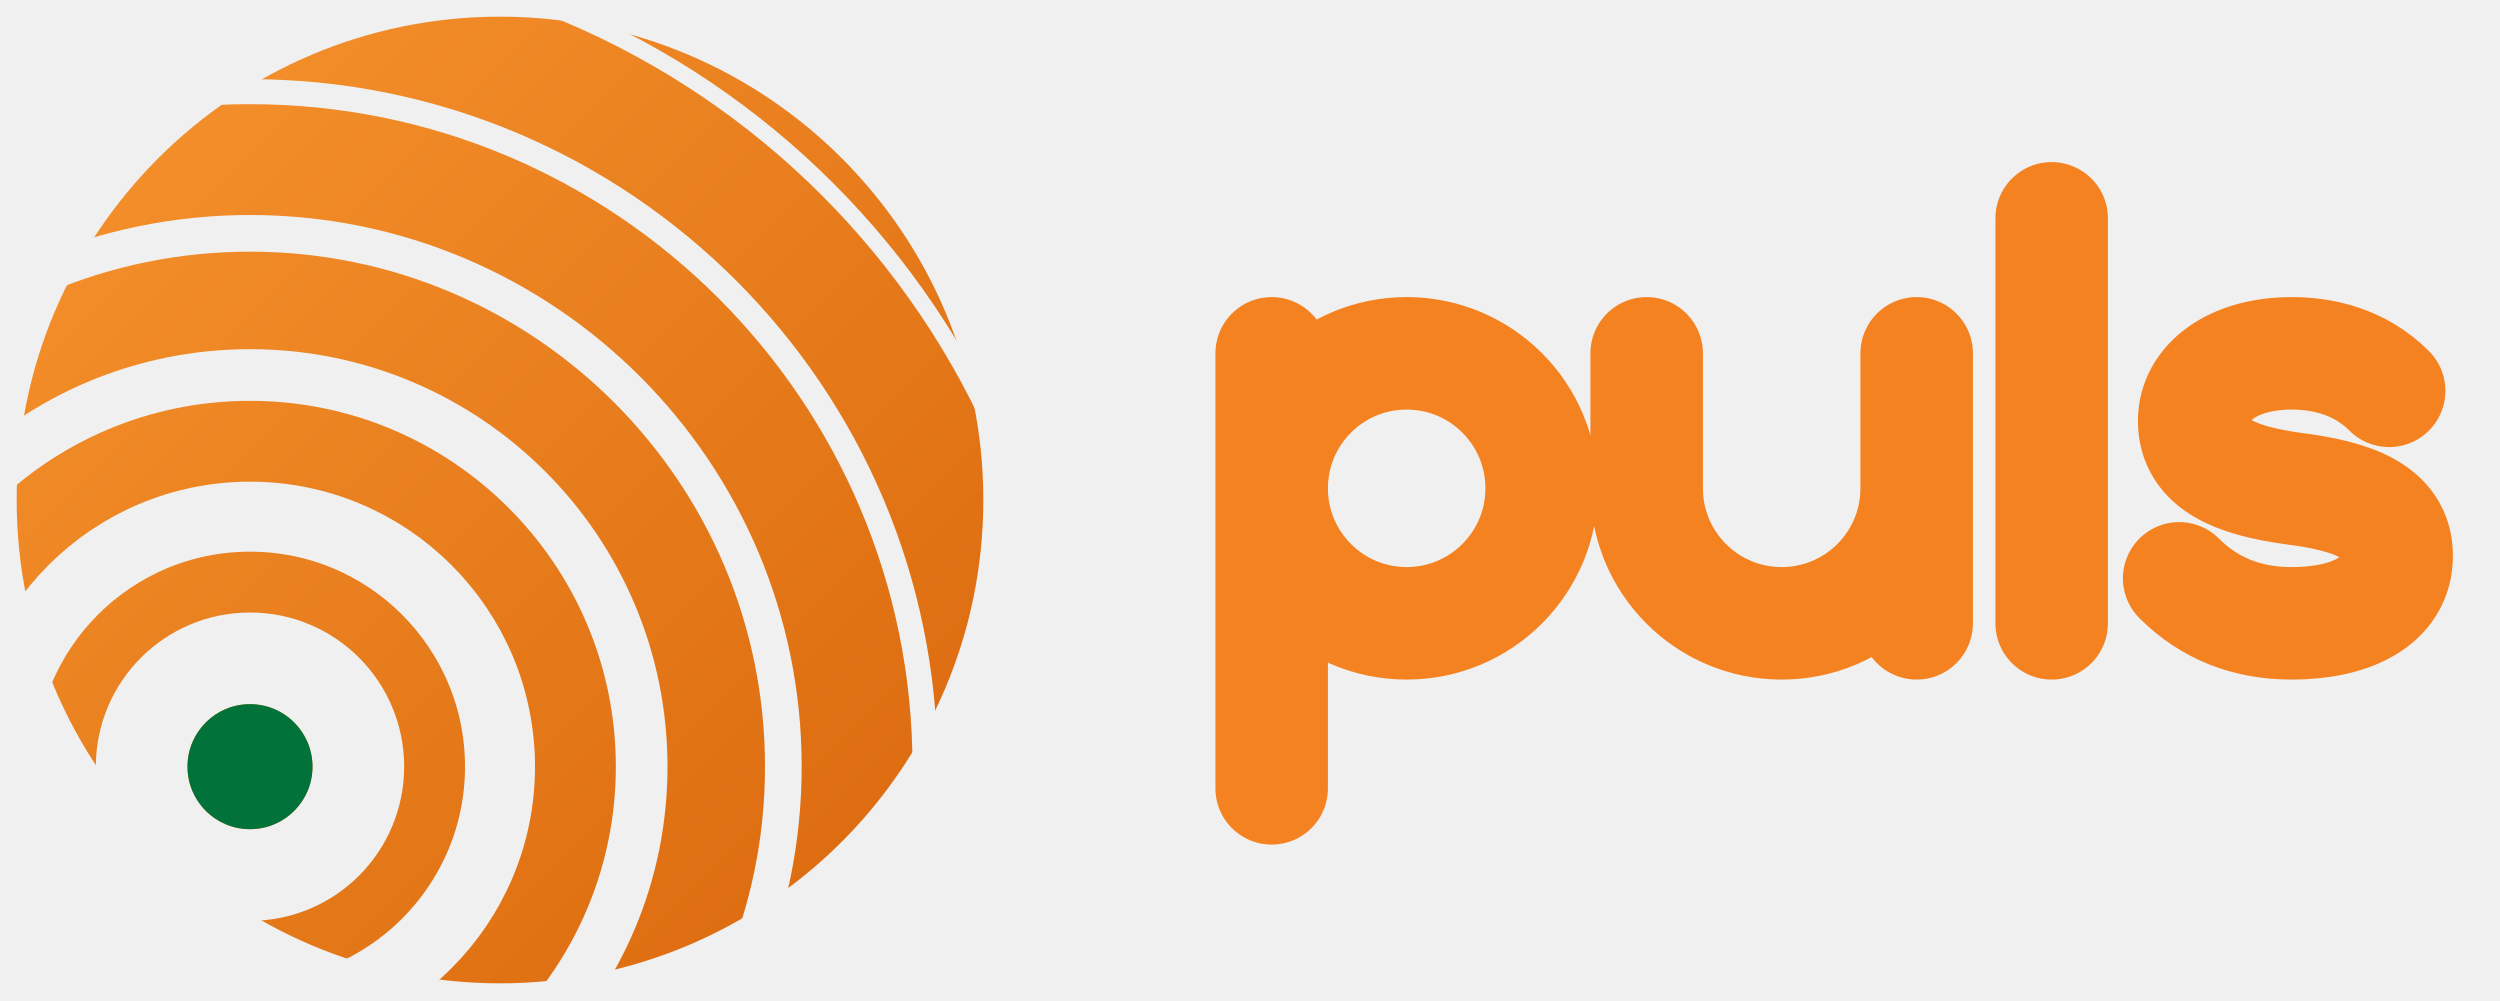
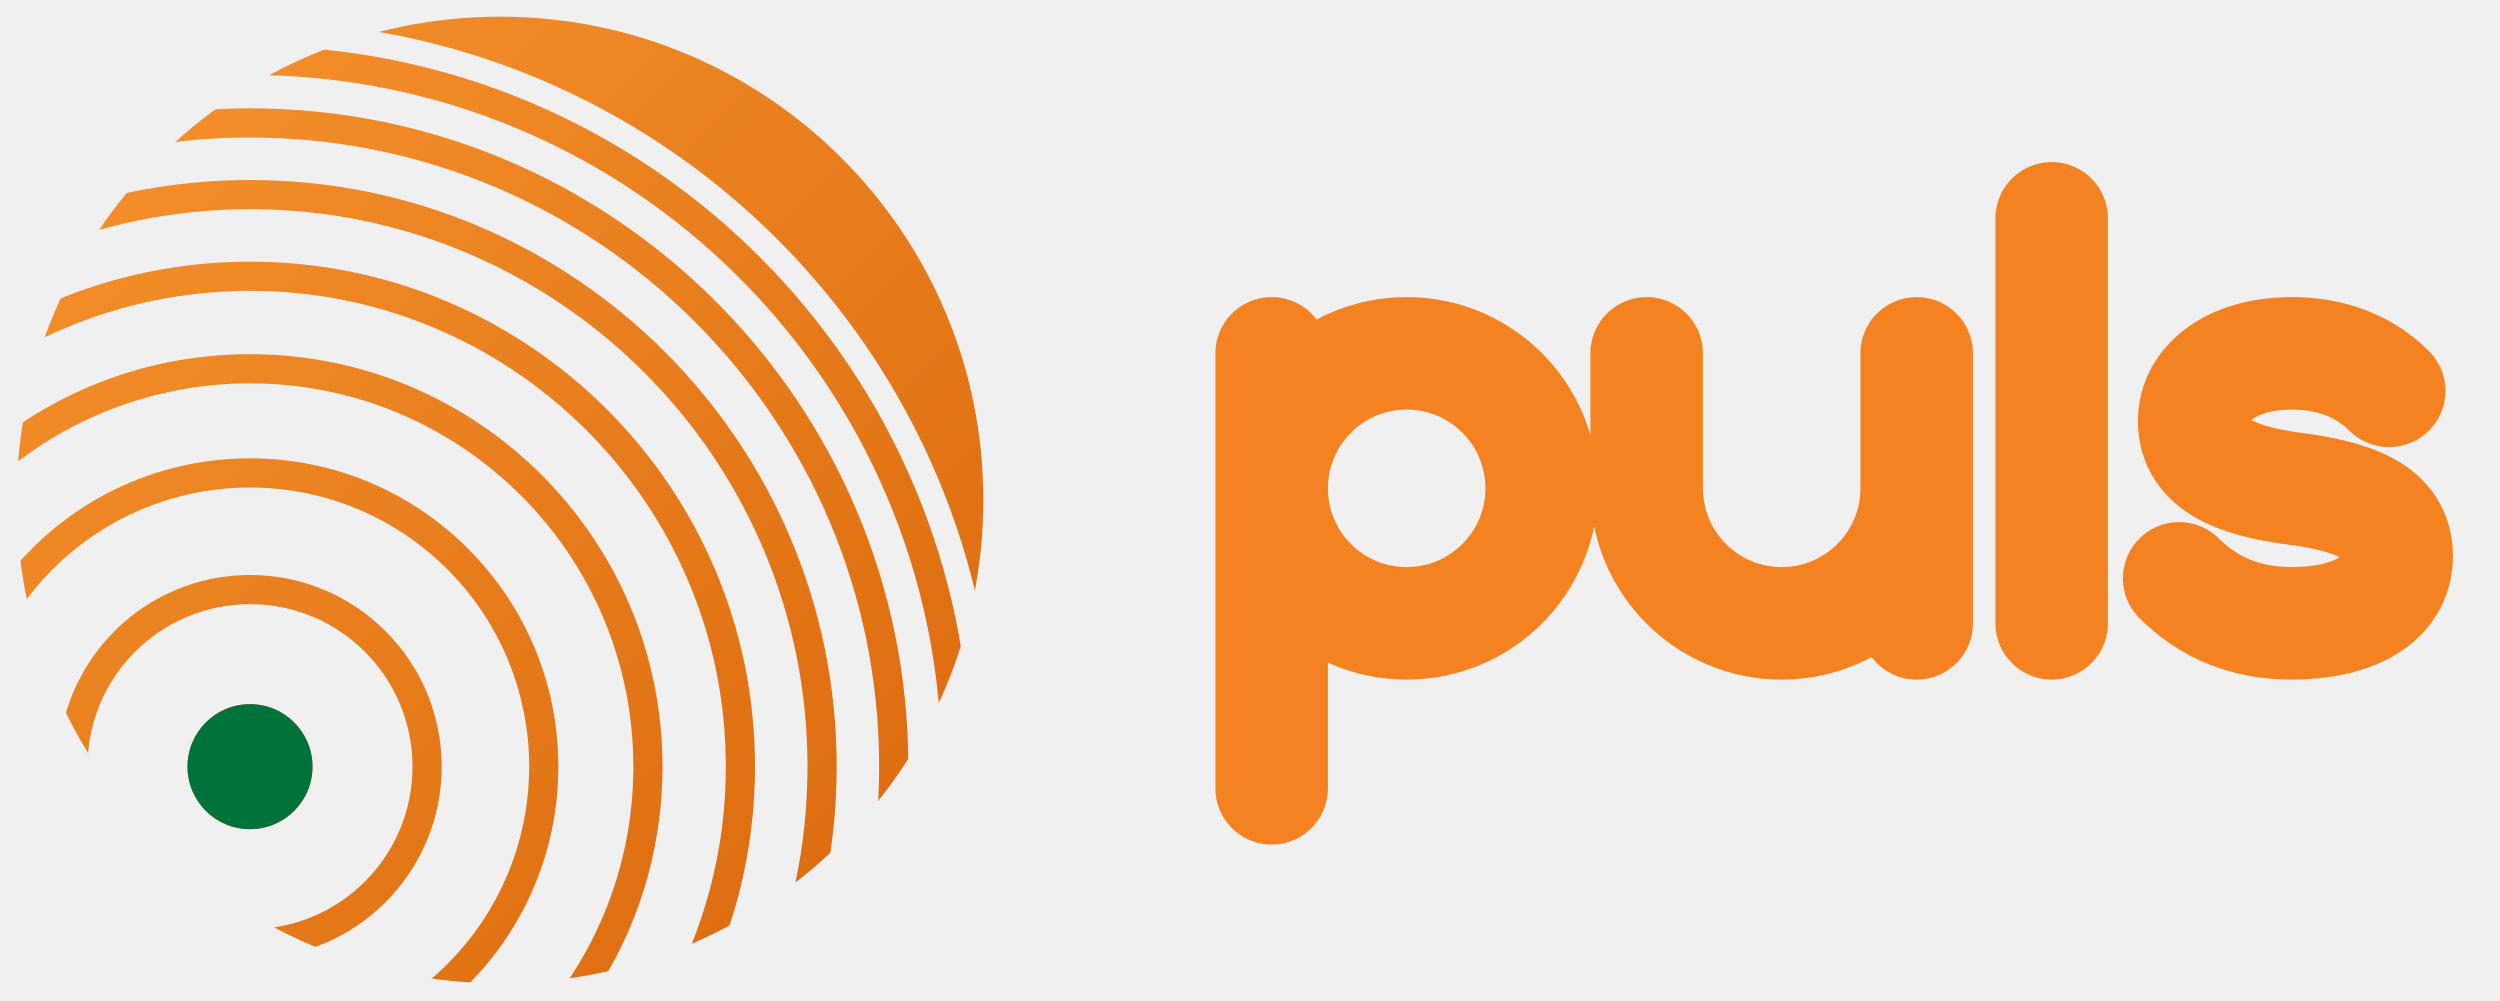
<svg xmlns="http://www.w3.org/2000/svg" viewBox="0 0 300 120" role="img" aria-label="Puls">
  <defs>
    <linearGradient id="bg" x1="0" y1="0" x2="1" y2="1">
      <stop offset="0" stop-color="#f7952f" />
      <stop offset="1" stop-color="#d9660b" />
    </linearGradient>
    <mask id="cut" maskUnits="userSpaceOnUse" x="0" y="0" width="120" height="120">
      <circle cx="60" cy="60" r="58" fill="#fff" />
-       <circle cx="30" cy="92" r="13" fill="none" stroke="#000" stroke-width="11" />
-       <circle cx="30" cy="92" r="30" fill="none" stroke="#000" stroke-width="8.4" />
-       <circle cx="30" cy="92" r="47" fill="none" stroke="#000" stroke-width="6.2" />
-       <circle cx="30" cy="92" r="64" fill="none" stroke="#000" stroke-width="4.4" />
-       <circle cx="30" cy="92" r="81" fill="none" stroke="#000" stroke-width="3" />
-       <circle cx="30" cy="92" r="98" fill="none" stroke="#000" stroke-width="2" />
+       <circle cx="30" cy="92" r="13.5" fill="none" stroke="#000" stroke-width="12" />
+       <circle cx="30" cy="92" r="28.25" fill="none" stroke="#000" stroke-width="10.5" />
+       <circle cx="30" cy="92" r="41.5" fill="none" stroke="#000" stroke-width="9" />
+       <circle cx="30" cy="92" r="53.3" fill="none" stroke="#000" stroke-width="7.6" />
+       <circle cx="30" cy="92" r="63.75" fill="none" stroke="#000" stroke-width="6.3" />
+       <circle cx="30" cy="92" r="72.95" fill="none" stroke="#000" stroke-width="5.1" />
+       <circle cx="30" cy="92" r="81" fill="none" stroke="#000" stroke-width="4" />
+       <circle cx="30" cy="92" r="88" fill="none" stroke="#000" stroke-width="3" />
    </mask>
  </defs>
  <rect width="120" height="120" fill="url(#bg)" mask="url(#cut)" />
  <circle class="puls-source" cx="30" cy="92" r="7.5" fill="#00723a" />
  <g transform="translate(140 19) scale(.9)">
    <path d="M14 26V84M14 44a18 18 0 1 0 36 0a18 18 0 1 0-36 0M64 26v18a18 18 0 0 0 36 0M100 26v36M118 8v54M163 31c-4-4-9-5-13-5c-8 0-13 4-13 9c0 6 6 8 13 9c8 1 14 3 14 9c0 6-6 9-14 9c-6 0-11-2-15-6" fill="none" stroke="#f58220" stroke-width="15" stroke-linecap="round" stroke-linejoin="round" />
  </g>
</svg>
